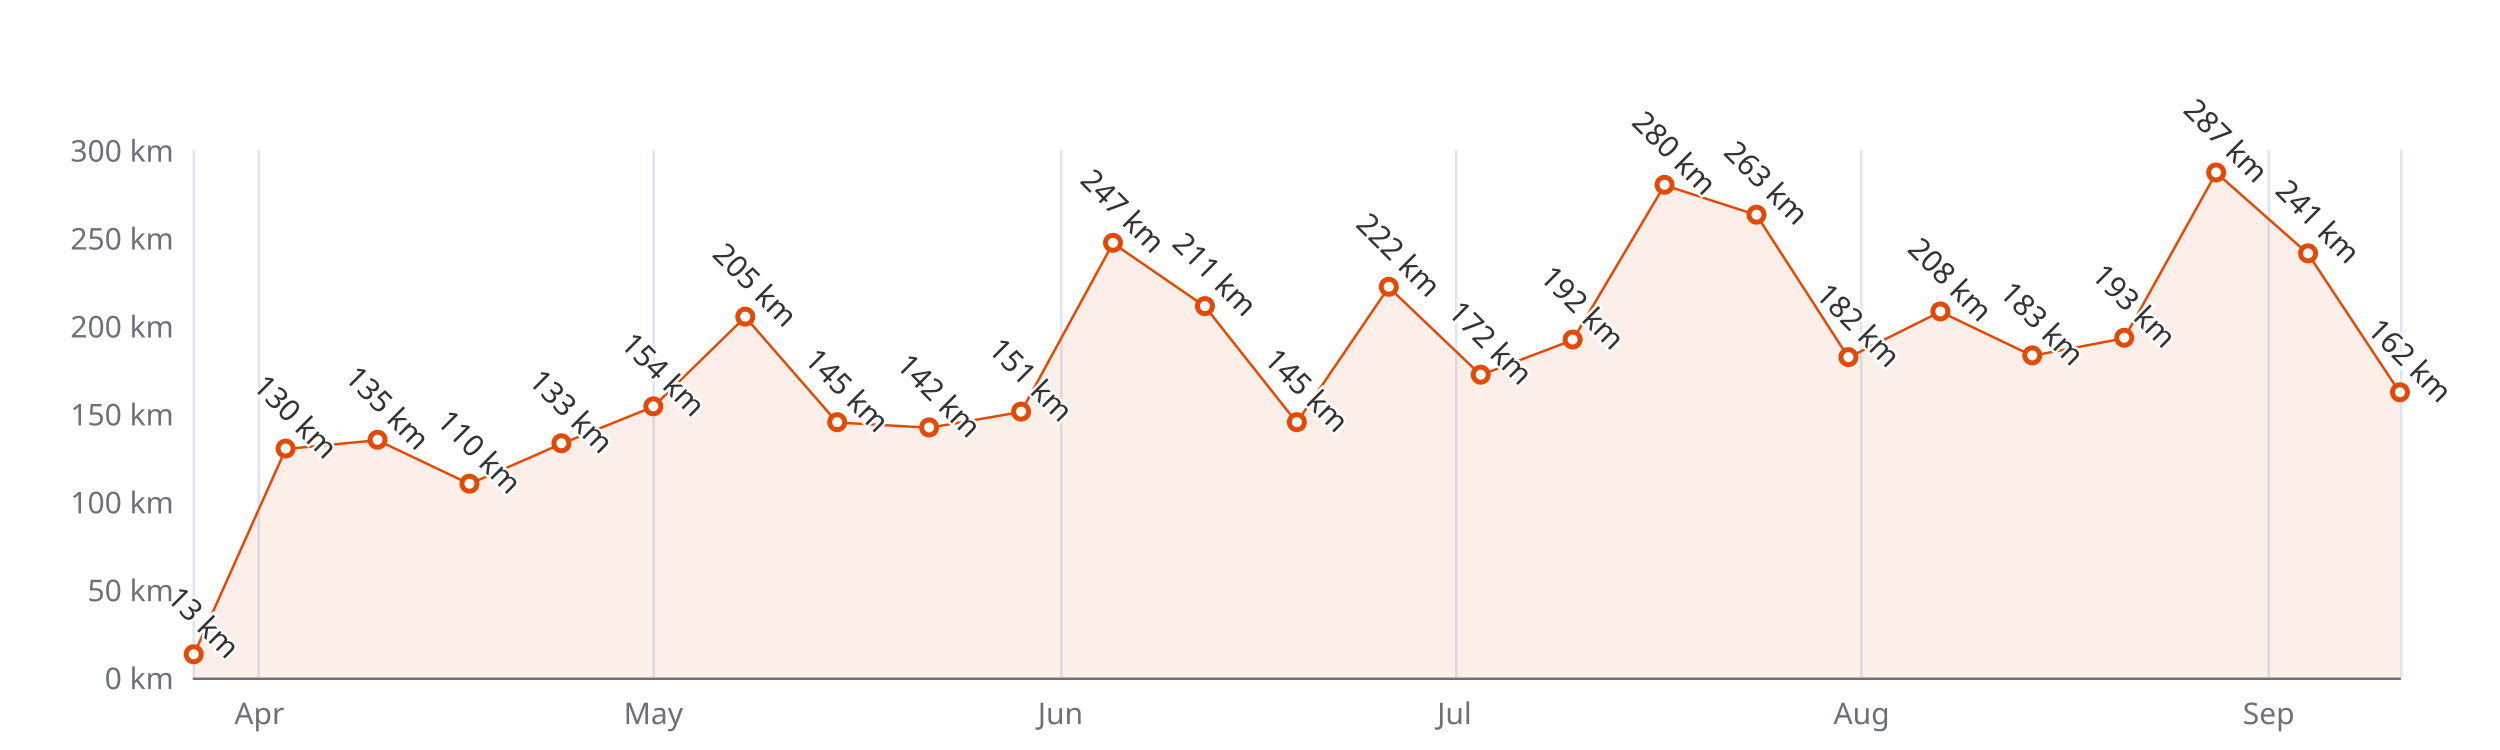
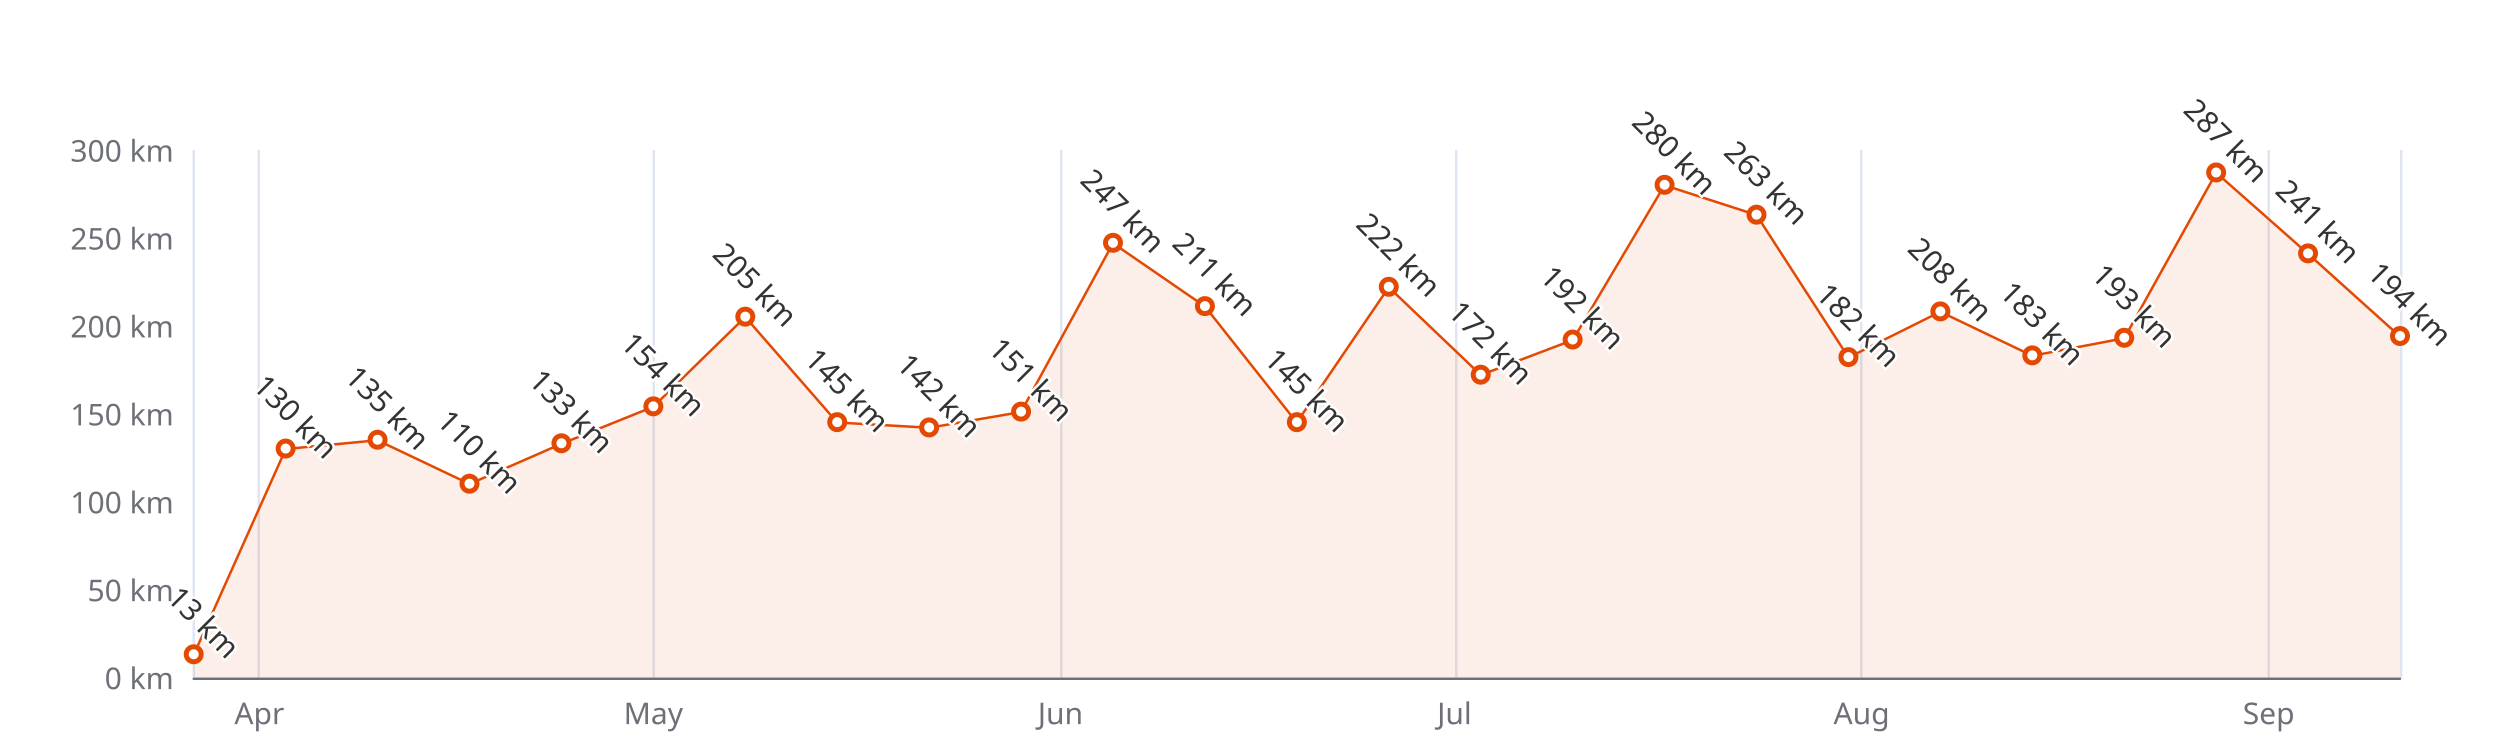
<svg xmlns="http://www.w3.org/2000/svg" width="1000" height="300" version="1.1" baseProfile="full" viewBox="0 0 1000 300">
  <rect width="1000" height="300" x="0" y="0" id="0" fill="#ffffff" />
  <path d="M77.5 60L77.5 271" fill="none" stroke="#E0E6F1" />
  <path d="M103.5 60L103.5 271" fill="none" stroke="#E0E6F1" />
  <path d="M261.5 60L261.5 271" fill="none" stroke="#E0E6F1" />
  <path d="M424.5 60L424.5 271" fill="none" stroke="#E0E6F1" />
  <path d="M582.5 60L582.5 271" fill="none" stroke="#E0E6F1" />
  <path d="M744.5 60L744.5 271" fill="none" stroke="#E0E6F1" />
  <path d="M907.5 60L907.5 271" fill="none" stroke="#E0E6F1" />
  <path d="M960.5 60L960.5 271" fill="none" stroke="#E0E6F1" />
  <path d="M77.5 271.5L960 271.5" fill="none" stroke="#6E7079" stroke-linecap="round" />
  <text dominant-baseline="central" text-anchor="end" style="font-size:12px;font-family:sans-serif;" xml:space="preserve" transform="translate(69.48 271)" fill="#6E7079">0 km</text>
  <text dominant-baseline="central" text-anchor="end" style="font-size:12px;font-family:sans-serif;" xml:space="preserve" transform="translate(69.48 235.8333)" fill="#6E7079">50 km</text>
  <text dominant-baseline="central" text-anchor="end" style="font-size:12px;font-family:sans-serif;" xml:space="preserve" transform="translate(69.48 200.6667)" fill="#6E7079">100 km</text>
  <text dominant-baseline="central" text-anchor="end" style="font-size:12px;font-family:sans-serif;" xml:space="preserve" transform="translate(69.48 165.5)" fill="#6E7079">150 km</text>
  <text dominant-baseline="central" text-anchor="end" style="font-size:12px;font-family:sans-serif;" xml:space="preserve" transform="translate(69.48 130.3333)" fill="#6E7079">200 km</text>
  <text dominant-baseline="central" text-anchor="end" style="font-size:12px;font-family:sans-serif;" xml:space="preserve" transform="translate(69.48 95.1667)" fill="#6E7079">250 km</text>
  <text dominant-baseline="central" text-anchor="end" style="font-size:12px;font-family:sans-serif;" xml:space="preserve" transform="translate(69.48 60)" fill="#6E7079">300 km</text>
  <text dominant-baseline="central" text-anchor="middle" style="font: normal normal 12px sans-serif" y="6" transform="translate(103.7455 279)" fill="#6E7079">Apr</text>
  <text dominant-baseline="central" text-anchor="middle" style="font: normal normal 12px sans-serif" y="6" transform="translate(261.3383 279)" fill="#6E7079">May</text>
  <text dominant-baseline="central" text-anchor="middle" style="font: normal normal 12px sans-serif" y="6" transform="translate(424.1843 279)" fill="#6E7079">Jun</text>
  <text dominant-baseline="central" text-anchor="middle" style="font: normal normal 12px sans-serif" y="6" transform="translate(581.7771 279)" fill="#6E7079">Jul</text>
  <text dominant-baseline="central" text-anchor="middle" style="font: normal normal 12px sans-serif" y="6" transform="translate(744.6231 279)" fill="#6E7079">Aug</text>
  <text dominant-baseline="central" text-anchor="middle" style="font: normal normal 12px sans-serif" y="6" transform="translate(907.469 279)" fill="#6E7079">Sep</text>
  <g clip-path="url(#zr0-c0)">
-     <path d="M77.5 261.9L114.3 179.6L151 176.1L187.8 193.6L224.6 177.5L261.3 162.7L298.1 126.8L334.9 169L371.7 171.1L408.4 164.8L445.2 97.3L482 122.6L518.7 169L555.5 114.9L592.3 150L629.1 136L665.8 74.1L702.6 86L739.4 143L776.1 124.7L812.9 142.3L849.7 135.3L886.5 69.1L923.2 101.5L960 157.1L960 271L923.2 271L886.5 271L849.7 271L812.9 271L776.1 271L739.4 271L702.6 271L665.8 271L629.1 271L592.3 271L555.5 271L518.7 271L482 271L445.2 271L408.4 271L371.7 271L334.9 271L298.1 271L261.3 271L224.6 271L187.8 271L151 271L114.3 271L77.5 271Z" fill="rgb(227,73,2)" fill-opacity="0.09" />
-     <path d="M77.5 261.9L114.3 179.6L151 176.1L187.8 193.6L224.6 177.5L261.3 162.7L298.1 126.8L334.9 169L371.7 171.1L408.4 164.8L445.2 97.3L482 122.6L518.7 169L555.5 114.9L592.3 150L629.1 136L665.8 74.1L702.6 86L739.4 143L776.1 124.7L812.9 142.3L849.7 135.3L886.5 69.1L923.2 101.5L960 157.1" fill="none" stroke="#E34902" stroke-linejoin="bevel" />
+     <path d="M77.5 261.9L114.3 179.6L151 176.1L187.8 193.6L224.6 177.5L261.3 162.7L298.1 126.8L334.9 169L371.7 171.1L408.4 164.8L445.2 97.3L482 122.6L518.7 169L555.5 114.9L592.3 150L629.1 136L665.8 74.1L702.6 86L739.4 143L776.1 124.7L812.9 142.3L849.7 135.3L886.5 69.1L923.2 101.5L960 134.6L960 271L923.2 271L886.5 271L849.7 271L812.9 271L776.1 271L739.4 271L702.6 271L665.8 271L629.1 271L592.3 271L555.5 271L518.7 271L482 271L445.2 271L408.4 271L371.7 271L334.9 271L298.1 271L261.3 271L224.6 271L187.8 271L151 271L114.3 271L77.5 271Z" fill="rgb(227,73,2)" fill-opacity="0.09" />
+     <path d="M77.5 261.9L114.3 179.6L151 176.1L187.8 193.6L224.6 177.5L261.3 162.7L298.1 126.8L334.9 169L371.7 171.1L408.4 164.8L445.2 97.3L482 122.6L518.7 169L555.5 114.9L592.3 150L629.1 136L665.8 74.1L702.6 86L739.4 143L776.1 124.7L812.9 142.3L849.7 135.3L886.5 69.1L923.2 101.5L960 134.6" fill="none" stroke="#E34902" stroke-linejoin="bevel" />
  </g>
  <path d="M1 0A1 1 0 1 1 1 -0.1A1 1 0 0 1 1 0" transform="matrix(3,0,0,3,77.48,261.8567)" fill="#fff" stroke="#E34902" stroke-width="0.667" />
  <path d="M1 0A1 1 0 1 1 1 -0.1A1 1 0 0 1 1 0" transform="matrix(3,0,0,3,114.2517,179.5667)" fill="#fff" stroke="#E34902" stroke-width="0.667" />
  <path d="M1 0A1 1 0 1 1 1 -0.1A1 1 0 0 1 1 0" transform="matrix(3,0,0,3,151.0233,176.05)" fill="#fff" stroke="#E34902" stroke-width="0.667" />
  <path d="M1 0A1 1 0 1 1 1 -0.1A1 1 0 0 1 1 0" transform="matrix(3,0,0,3,187.795,193.6333)" fill="#fff" stroke="#E34902" stroke-width="0.667" />
  <path d="M1 0A1 1 0 1 1 1 -0.1A1 1 0 0 1 1 0" transform="matrix(3,0,0,3,224.5667,177.4567)" fill="#fff" stroke="#E34902" stroke-width="0.667" />
  <path d="M1 0A1 1 0 1 1 1 -0.1A1 1 0 0 1 1 0" transform="matrix(3,0,0,3,261.3383,162.6867)" fill="#fff" stroke="#E34902" stroke-width="0.667" />
  <path d="M1 0A1 1 0 1 1 1 -0.1A1 1 0 0 1 1 0" transform="matrix(3,0,0,3,298.11,126.8167)" fill="#fff" stroke="#E34902" stroke-width="0.667" />
  <path d="M1 0A1 1 0 1 1 1 -0.1A1 1 0 0 1 1 0" transform="matrix(3,0,0,3,334.8817,169.0167)" fill="#fff" stroke="#E34902" stroke-width="0.667" />
  <path d="M1 0A1 1 0 1 1 1 -0.1A1 1 0 0 1 1 0" transform="matrix(3,0,0,3,371.6533,171.1267)" fill="#fff" stroke="#E34902" stroke-width="0.667" />
  <path d="M1 0A1 1 0 1 1 1 -0.1A1 1 0 0 1 1 0" transform="matrix(3,0,0,3,408.425,164.7967)" fill="#fff" stroke="#E34902" stroke-width="0.667" />
  <path d="M1 0A1 1 0 1 1 1 -0.1A1 1 0 0 1 1 0" transform="matrix(3,0,0,3,445.1967,97.2767)" fill="#fff" stroke="#E34902" stroke-width="0.667" />
  <path d="M1 0A1 1 0 1 1 1 -0.1A1 1 0 0 1 1 0" transform="matrix(3,0,0,3,481.9683,122.5967)" fill="#fff" stroke="#E34902" stroke-width="0.667" />
  <path d="M1 0A1 1 0 1 1 1 -0.1A1 1 0 0 1 1 0" transform="matrix(3,0,0,3,518.74,169.0167)" fill="#fff" stroke="#E34902" stroke-width="0.667" />
  <path d="M1 0A1 1 0 1 1 1 -0.1A1 1 0 0 1 1 0" transform="matrix(3,0,0,3,555.5117,114.86)" fill="#fff" stroke="#E34902" stroke-width="0.667" />
  <path d="M1 0A1 1 0 1 1 1 -0.1A1 1 0 0 1 1 0" transform="matrix(3,0,0,3,592.2833,150.0267)" fill="#fff" stroke="#E34902" stroke-width="0.667" />
  <path d="M1 0A1 1 0 1 1 1 -0.1A1 1 0 0 1 1 0" transform="matrix(3,0,0,3,629.055,135.96)" fill="#fff" stroke="#E34902" stroke-width="0.667" />
  <path d="M1 0A1 1 0 1 1 1 -0.1A1 1 0 0 1 1 0" transform="matrix(3,0,0,3,665.8267,74.0667)" fill="#fff" stroke="#E34902" stroke-width="0.667" />
  <path d="M1 0A1 1 0 1 1 1 -0.1A1 1 0 0 1 1 0" transform="matrix(3,0,0,3,702.5983,86.0233)" fill="#fff" stroke="#E34902" stroke-width="0.667" />
  <path d="M1 0A1 1 0 1 1 1 -0.1A1 1 0 0 1 1 0" transform="matrix(3,0,0,3,739.37,142.9933)" fill="#fff" stroke="#E34902" stroke-width="0.667" />
  <path d="M1 0A1 1 0 1 1 1 -0.1A1 1 0 0 1 1 0" transform="matrix(3,0,0,3,776.1417,124.7067)" fill="#fff" stroke="#E34902" stroke-width="0.667" />
  <path d="M1 0A1 1 0 1 1 1 -0.1A1 1 0 0 1 1 0" transform="matrix(3,0,0,3,812.9133,142.29)" fill="#fff" stroke="#E34902" stroke-width="0.667" />
  <path d="M1 0A1 1 0 1 1 1 -0.1A1 1 0 0 1 1 0" transform="matrix(3,0,0,3,849.685,135.2567)" fill="#fff" stroke="#E34902" stroke-width="0.667" />
  <path d="M1 0A1 1 0 1 1 1 -0.1A1 1 0 0 1 1 0" transform="matrix(3,0,0,3,886.4567,69.1433)" fill="#fff" stroke="#E34902" stroke-width="0.667" />
  <path d="M1 0A1 1 0 1 1 1 -0.1A1 1 0 0 1 1 0" transform="matrix(3,0,0,3,923.2283,101.4967)" fill="#fff" stroke="#E34902" stroke-width="0.667" />
-   <path d="M1 0A1 1 0 1 1 1 -0.1A1 1 0 0 1 1 0" transform="matrix(3,0,0,3,960,157.06)" fill="#fff" stroke="#E34902" stroke-width="0.667" />
+   <path d="M1 0A1 1 0 1 1 1 -0.1A1 1 0 0 1 1 0" transform="matrix(3,0,0,3,960,134.5533)" fill="#fff" stroke="#E34902" stroke-width="0.667" />
  <text dominant-baseline="central" text-anchor="middle" style="font-size:12px;font-family:sans-serif;" xml:space="preserve" y="-6" transform="matrix(0.707,0.707,-0.707,0.707,77.48,252.8567)" fill="#333" stroke="rgb(255,255,255)" stroke-width="2" paint-order="stroke" stroke-miterlimit="2">13 km</text>
  <text dominant-baseline="central" text-anchor="middle" style="font-size:12px;font-family:sans-serif;" xml:space="preserve" y="-6" transform="matrix(0.707,0.707,-0.707,0.707,114.2517,170.5667)" fill="#333" stroke="rgb(255,255,255)" stroke-width="2" paint-order="stroke" stroke-miterlimit="2">130 km</text>
  <text dominant-baseline="central" text-anchor="middle" style="font-size:12px;font-family:sans-serif;" xml:space="preserve" y="-6" transform="matrix(0.707,0.707,-0.707,0.707,151.0233,167.05)" fill="#333" stroke="rgb(255,255,255)" stroke-width="2" paint-order="stroke" stroke-miterlimit="2">135 km</text>
  <text dominant-baseline="central" text-anchor="middle" style="font-size:12px;font-family:sans-serif;" xml:space="preserve" y="-6" transform="matrix(0.707,0.707,-0.707,0.707,187.795,184.6333)" fill="#333" stroke="rgb(255,255,255)" stroke-width="2" paint-order="stroke" stroke-miterlimit="2">110 km</text>
  <text dominant-baseline="central" text-anchor="middle" style="font-size:12px;font-family:sans-serif;" xml:space="preserve" y="-6" transform="matrix(0.707,0.707,-0.707,0.707,224.5667,168.4567)" fill="#333" stroke="rgb(255,255,255)" stroke-width="2" paint-order="stroke" stroke-miterlimit="2">133 km</text>
  <text dominant-baseline="central" text-anchor="middle" style="font-size:12px;font-family:sans-serif;" xml:space="preserve" y="-6" transform="matrix(0.707,0.707,-0.707,0.707,261.3383,153.6867)" fill="#333" stroke="rgb(255,255,255)" stroke-width="2" paint-order="stroke" stroke-miterlimit="2">154 km</text>
  <text dominant-baseline="central" text-anchor="middle" style="font-size:12px;font-family:sans-serif;" xml:space="preserve" y="-6" transform="matrix(0.707,0.707,-0.707,0.707,298.11,117.8167)" fill="#333" stroke="rgb(255,255,255)" stroke-width="2" paint-order="stroke" stroke-miterlimit="2">205 km</text>
  <text dominant-baseline="central" text-anchor="middle" style="font-size:12px;font-family:sans-serif;" xml:space="preserve" y="-6" transform="matrix(0.707,0.707,-0.707,0.707,334.8817,160.0167)" fill="#333" stroke="rgb(255,255,255)" stroke-width="2" paint-order="stroke" stroke-miterlimit="2">145 km</text>
  <text dominant-baseline="central" text-anchor="middle" style="font-size:12px;font-family:sans-serif;" xml:space="preserve" y="-6" transform="matrix(0.707,0.707,-0.707,0.707,371.6533,162.1267)" fill="#333" stroke="rgb(255,255,255)" stroke-width="2" paint-order="stroke" stroke-miterlimit="2">142 km</text>
  <text dominant-baseline="central" text-anchor="middle" style="font-size:12px;font-family:sans-serif;" xml:space="preserve" y="-6" transform="matrix(0.707,0.707,-0.707,0.707,408.425,155.7967)" fill="#333" stroke="rgb(255,255,255)" stroke-width="2" paint-order="stroke" stroke-miterlimit="2">151 km</text>
  <text dominant-baseline="central" text-anchor="middle" style="font-size:12px;font-family:sans-serif;" xml:space="preserve" y="-6" transform="matrix(0.707,0.707,-0.707,0.707,445.1967,88.2767)" fill="#333" stroke="rgb(255,255,255)" stroke-width="2" paint-order="stroke" stroke-miterlimit="2">247 km</text>
  <text dominant-baseline="central" text-anchor="middle" style="font-size:12px;font-family:sans-serif;" xml:space="preserve" y="-6" transform="matrix(0.707,0.707,-0.707,0.707,481.9683,113.5967)" fill="#333" stroke="rgb(255,255,255)" stroke-width="2" paint-order="stroke" stroke-miterlimit="2">211 km</text>
  <text dominant-baseline="central" text-anchor="middle" style="font-size:12px;font-family:sans-serif;" xml:space="preserve" y="-6" transform="matrix(0.707,0.707,-0.707,0.707,518.74,160.0167)" fill="#333" stroke="rgb(255,255,255)" stroke-width="2" paint-order="stroke" stroke-miterlimit="2">145 km</text>
  <text dominant-baseline="central" text-anchor="middle" style="font-size:12px;font-family:sans-serif;" xml:space="preserve" y="-6" transform="matrix(0.707,0.707,-0.707,0.707,555.5117,105.86)" fill="#333" stroke="rgb(255,255,255)" stroke-width="2" paint-order="stroke" stroke-miterlimit="2">222 km</text>
  <text dominant-baseline="central" text-anchor="middle" style="font-size:12px;font-family:sans-serif;" xml:space="preserve" y="-6" transform="matrix(0.707,0.707,-0.707,0.707,592.2833,141.0267)" fill="#333" stroke="rgb(255,255,255)" stroke-width="2" paint-order="stroke" stroke-miterlimit="2">172 km</text>
  <text dominant-baseline="central" text-anchor="middle" style="font-size:12px;font-family:sans-serif;" xml:space="preserve" y="-6" transform="matrix(0.707,0.707,-0.707,0.707,629.055,126.96)" fill="#333" stroke="rgb(255,255,255)" stroke-width="2" paint-order="stroke" stroke-miterlimit="2">192 km</text>
  <text dominant-baseline="central" text-anchor="middle" style="font-size:12px;font-family:sans-serif;" xml:space="preserve" y="-6" transform="matrix(0.707,0.707,-0.707,0.707,665.8267,65.0667)" fill="#333" stroke="rgb(255,255,255)" stroke-width="2" paint-order="stroke" stroke-miterlimit="2">280 km</text>
  <text dominant-baseline="central" text-anchor="middle" style="font-size:12px;font-family:sans-serif;" xml:space="preserve" y="-6" transform="matrix(0.707,0.707,-0.707,0.707,702.5983,77.0233)" fill="#333" stroke="rgb(255,255,255)" stroke-width="2" paint-order="stroke" stroke-miterlimit="2">263 km</text>
  <text dominant-baseline="central" text-anchor="middle" style="font-size:12px;font-family:sans-serif;" xml:space="preserve" y="-6" transform="matrix(0.707,0.707,-0.707,0.707,739.37,133.9933)" fill="#333" stroke="rgb(255,255,255)" stroke-width="2" paint-order="stroke" stroke-miterlimit="2">182 km</text>
  <text dominant-baseline="central" text-anchor="middle" style="font-size:12px;font-family:sans-serif;" xml:space="preserve" y="-6" transform="matrix(0.707,0.707,-0.707,0.707,776.1417,115.7067)" fill="#333" stroke="rgb(255,255,255)" stroke-width="2" paint-order="stroke" stroke-miterlimit="2">208 km</text>
  <text dominant-baseline="central" text-anchor="middle" style="font-size:12px;font-family:sans-serif;" xml:space="preserve" y="-6" transform="matrix(0.707,0.707,-0.707,0.707,812.9133,133.29)" fill="#333" stroke="rgb(255,255,255)" stroke-width="2" paint-order="stroke" stroke-miterlimit="2">183 km</text>
  <text dominant-baseline="central" text-anchor="middle" style="font-size:12px;font-family:sans-serif;" xml:space="preserve" y="-6" transform="matrix(0.707,0.707,-0.707,0.707,849.685,126.2567)" fill="#333" stroke="rgb(255,255,255)" stroke-width="2" paint-order="stroke" stroke-miterlimit="2">193 km</text>
  <text dominant-baseline="central" text-anchor="middle" style="font-size:12px;font-family:sans-serif;" xml:space="preserve" y="-6" transform="matrix(0.707,0.707,-0.707,0.707,886.4567,60.1433)" fill="#333" stroke="rgb(255,255,255)" stroke-width="2" paint-order="stroke" stroke-miterlimit="2">287 km</text>
  <text dominant-baseline="central" text-anchor="middle" style="font-size:12px;font-family:sans-serif;" xml:space="preserve" y="-6" transform="matrix(0.707,0.707,-0.707,0.707,923.2283,92.4967)" fill="#333" stroke="rgb(255,255,255)" stroke-width="2" paint-order="stroke" stroke-miterlimit="2">241 km</text>
-   <text dominant-baseline="central" text-anchor="middle" style="font-size:12px;font-family:sans-serif;" xml:space="preserve" y="-6" transform="matrix(0.707,0.707,-0.707,0.707,960,148.06)" fill="#333" stroke="rgb(255,255,255)" stroke-width="2" paint-order="stroke" stroke-miterlimit="2">162 km</text>
+   <text dominant-baseline="central" text-anchor="middle" style="font-size:12px;font-family:sans-serif;" xml:space="preserve" y="-6" transform="matrix(0.707,0.707,-0.707,0.707,960,125.5533)" fill="#333" stroke="rgb(255,255,255)" stroke-width="2" paint-order="stroke" stroke-miterlimit="2">194 km</text>
  <defs>
    <clipPath id="zr0-c0">
      <path d="M76 59.5l884 0l0 212l-884 0Z" fill="#000" />
    </clipPath>
  </defs>
</svg>
